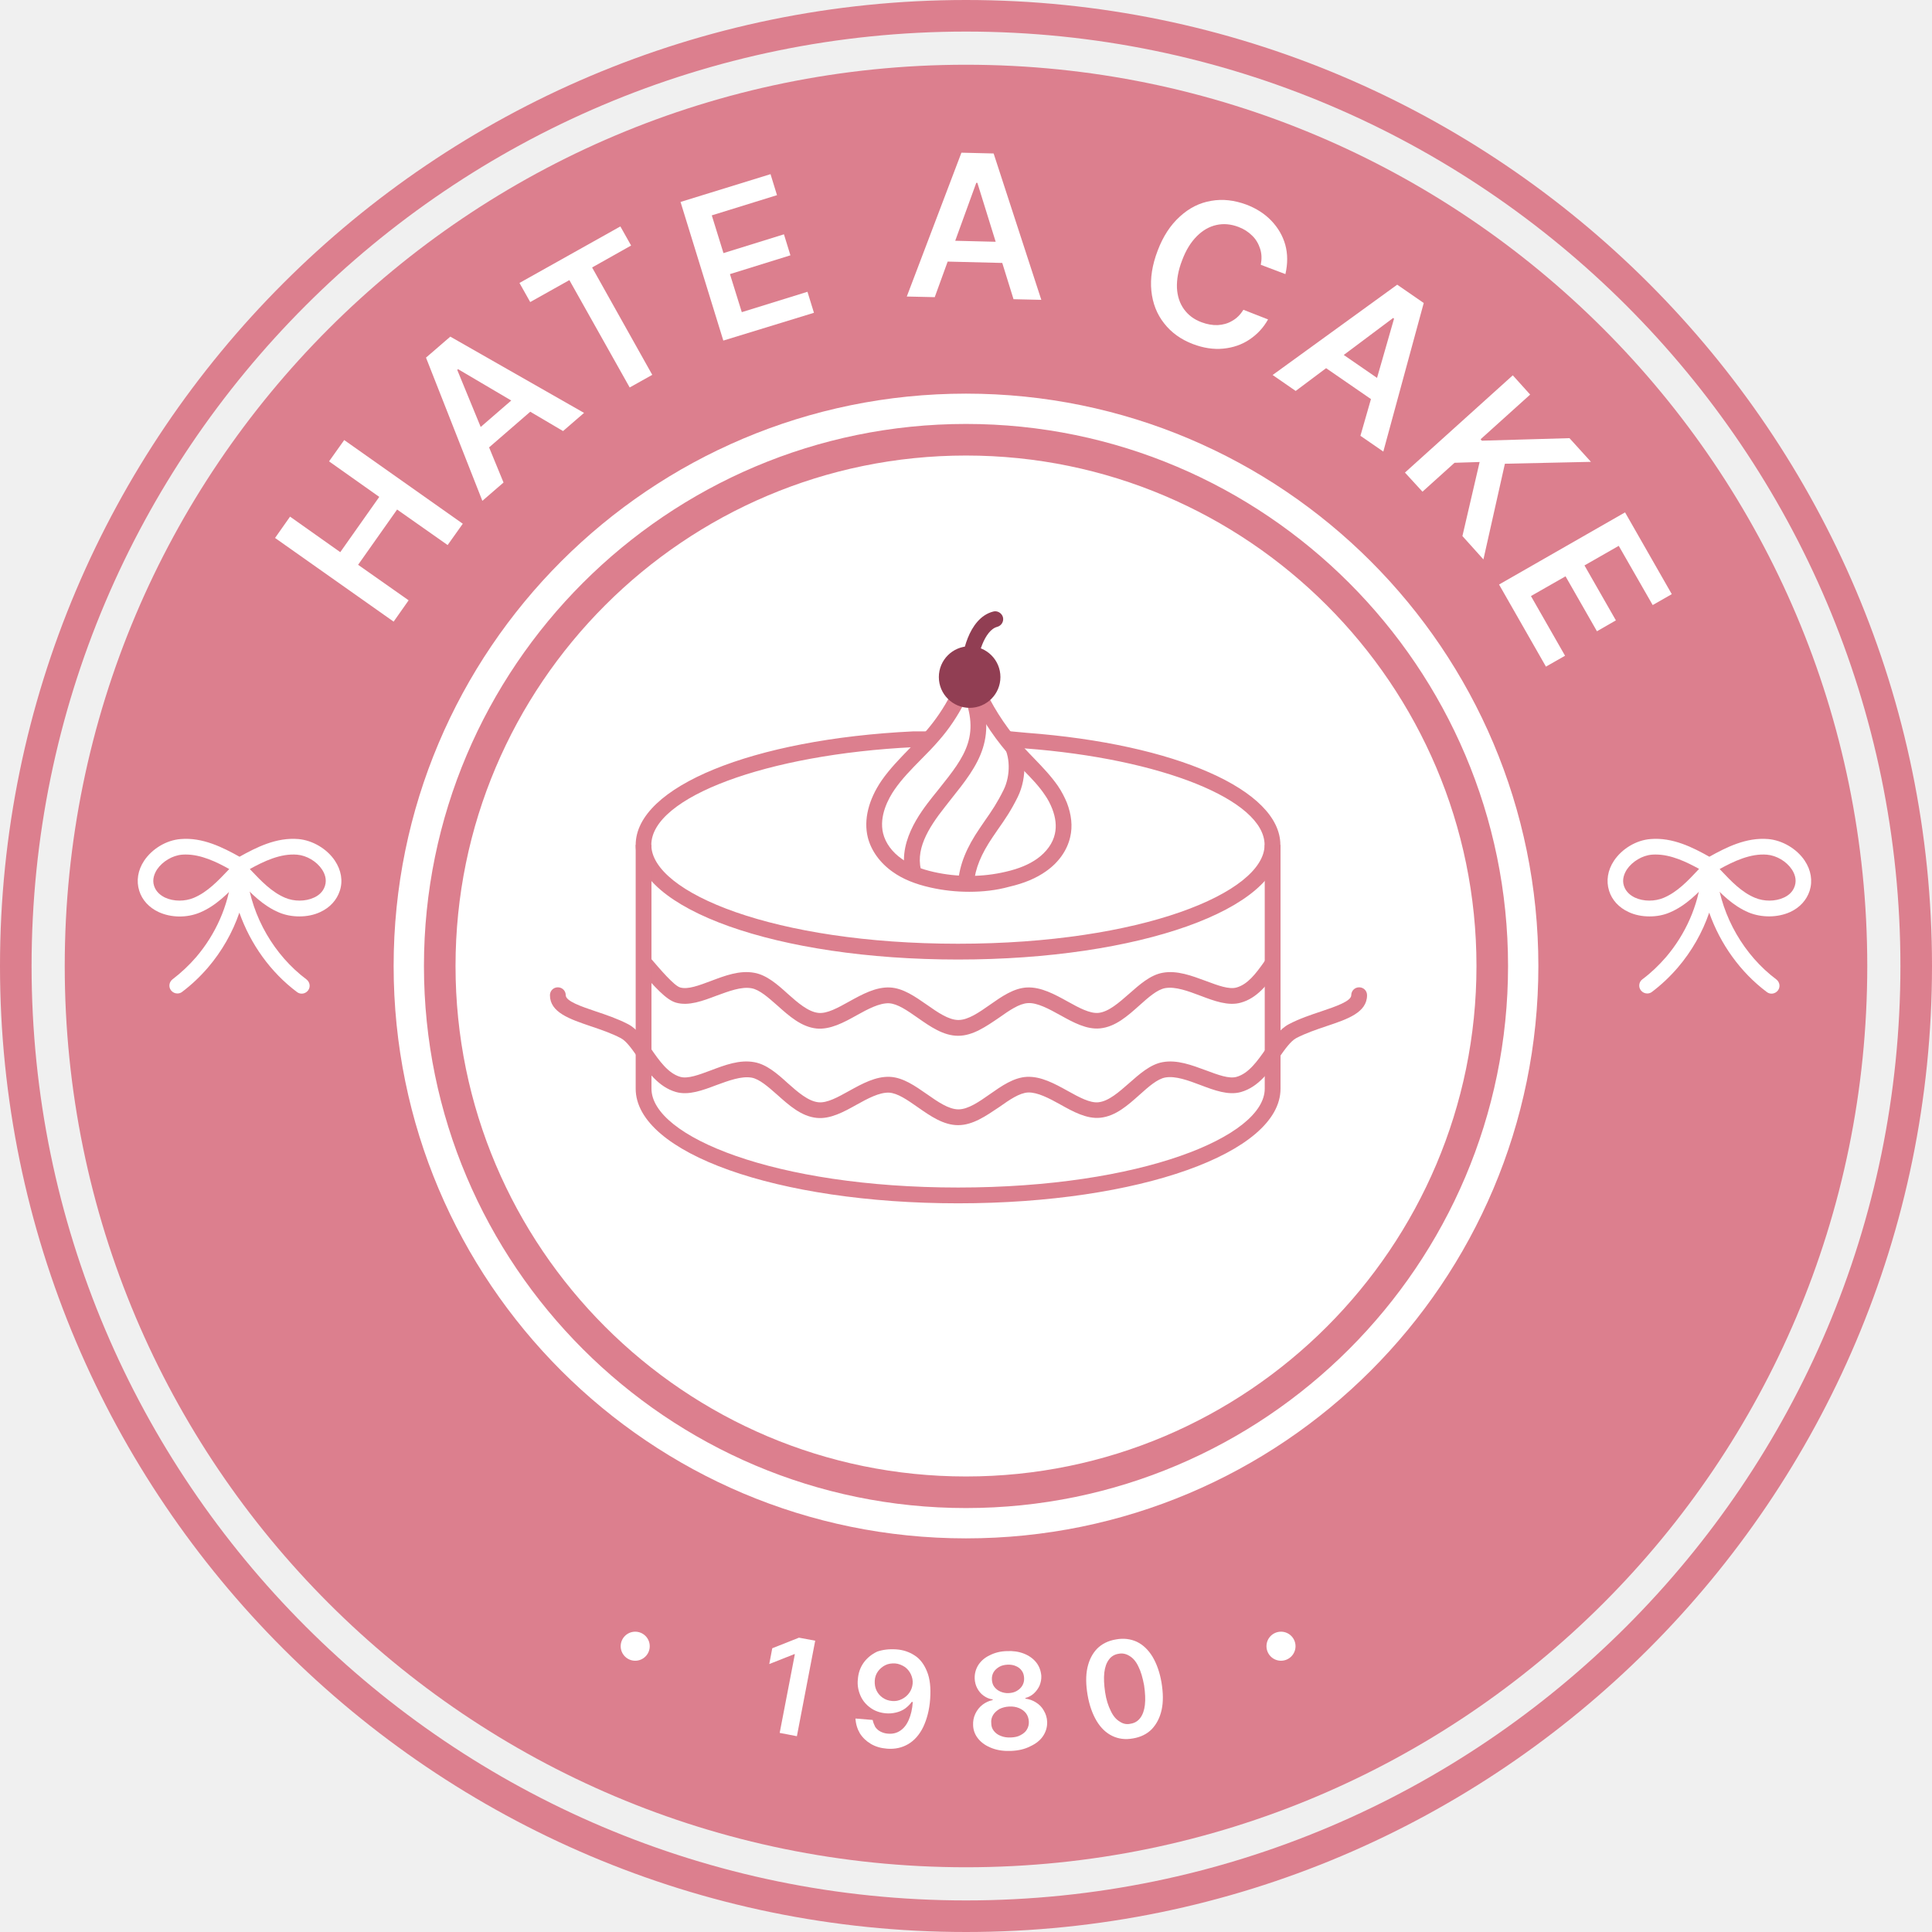
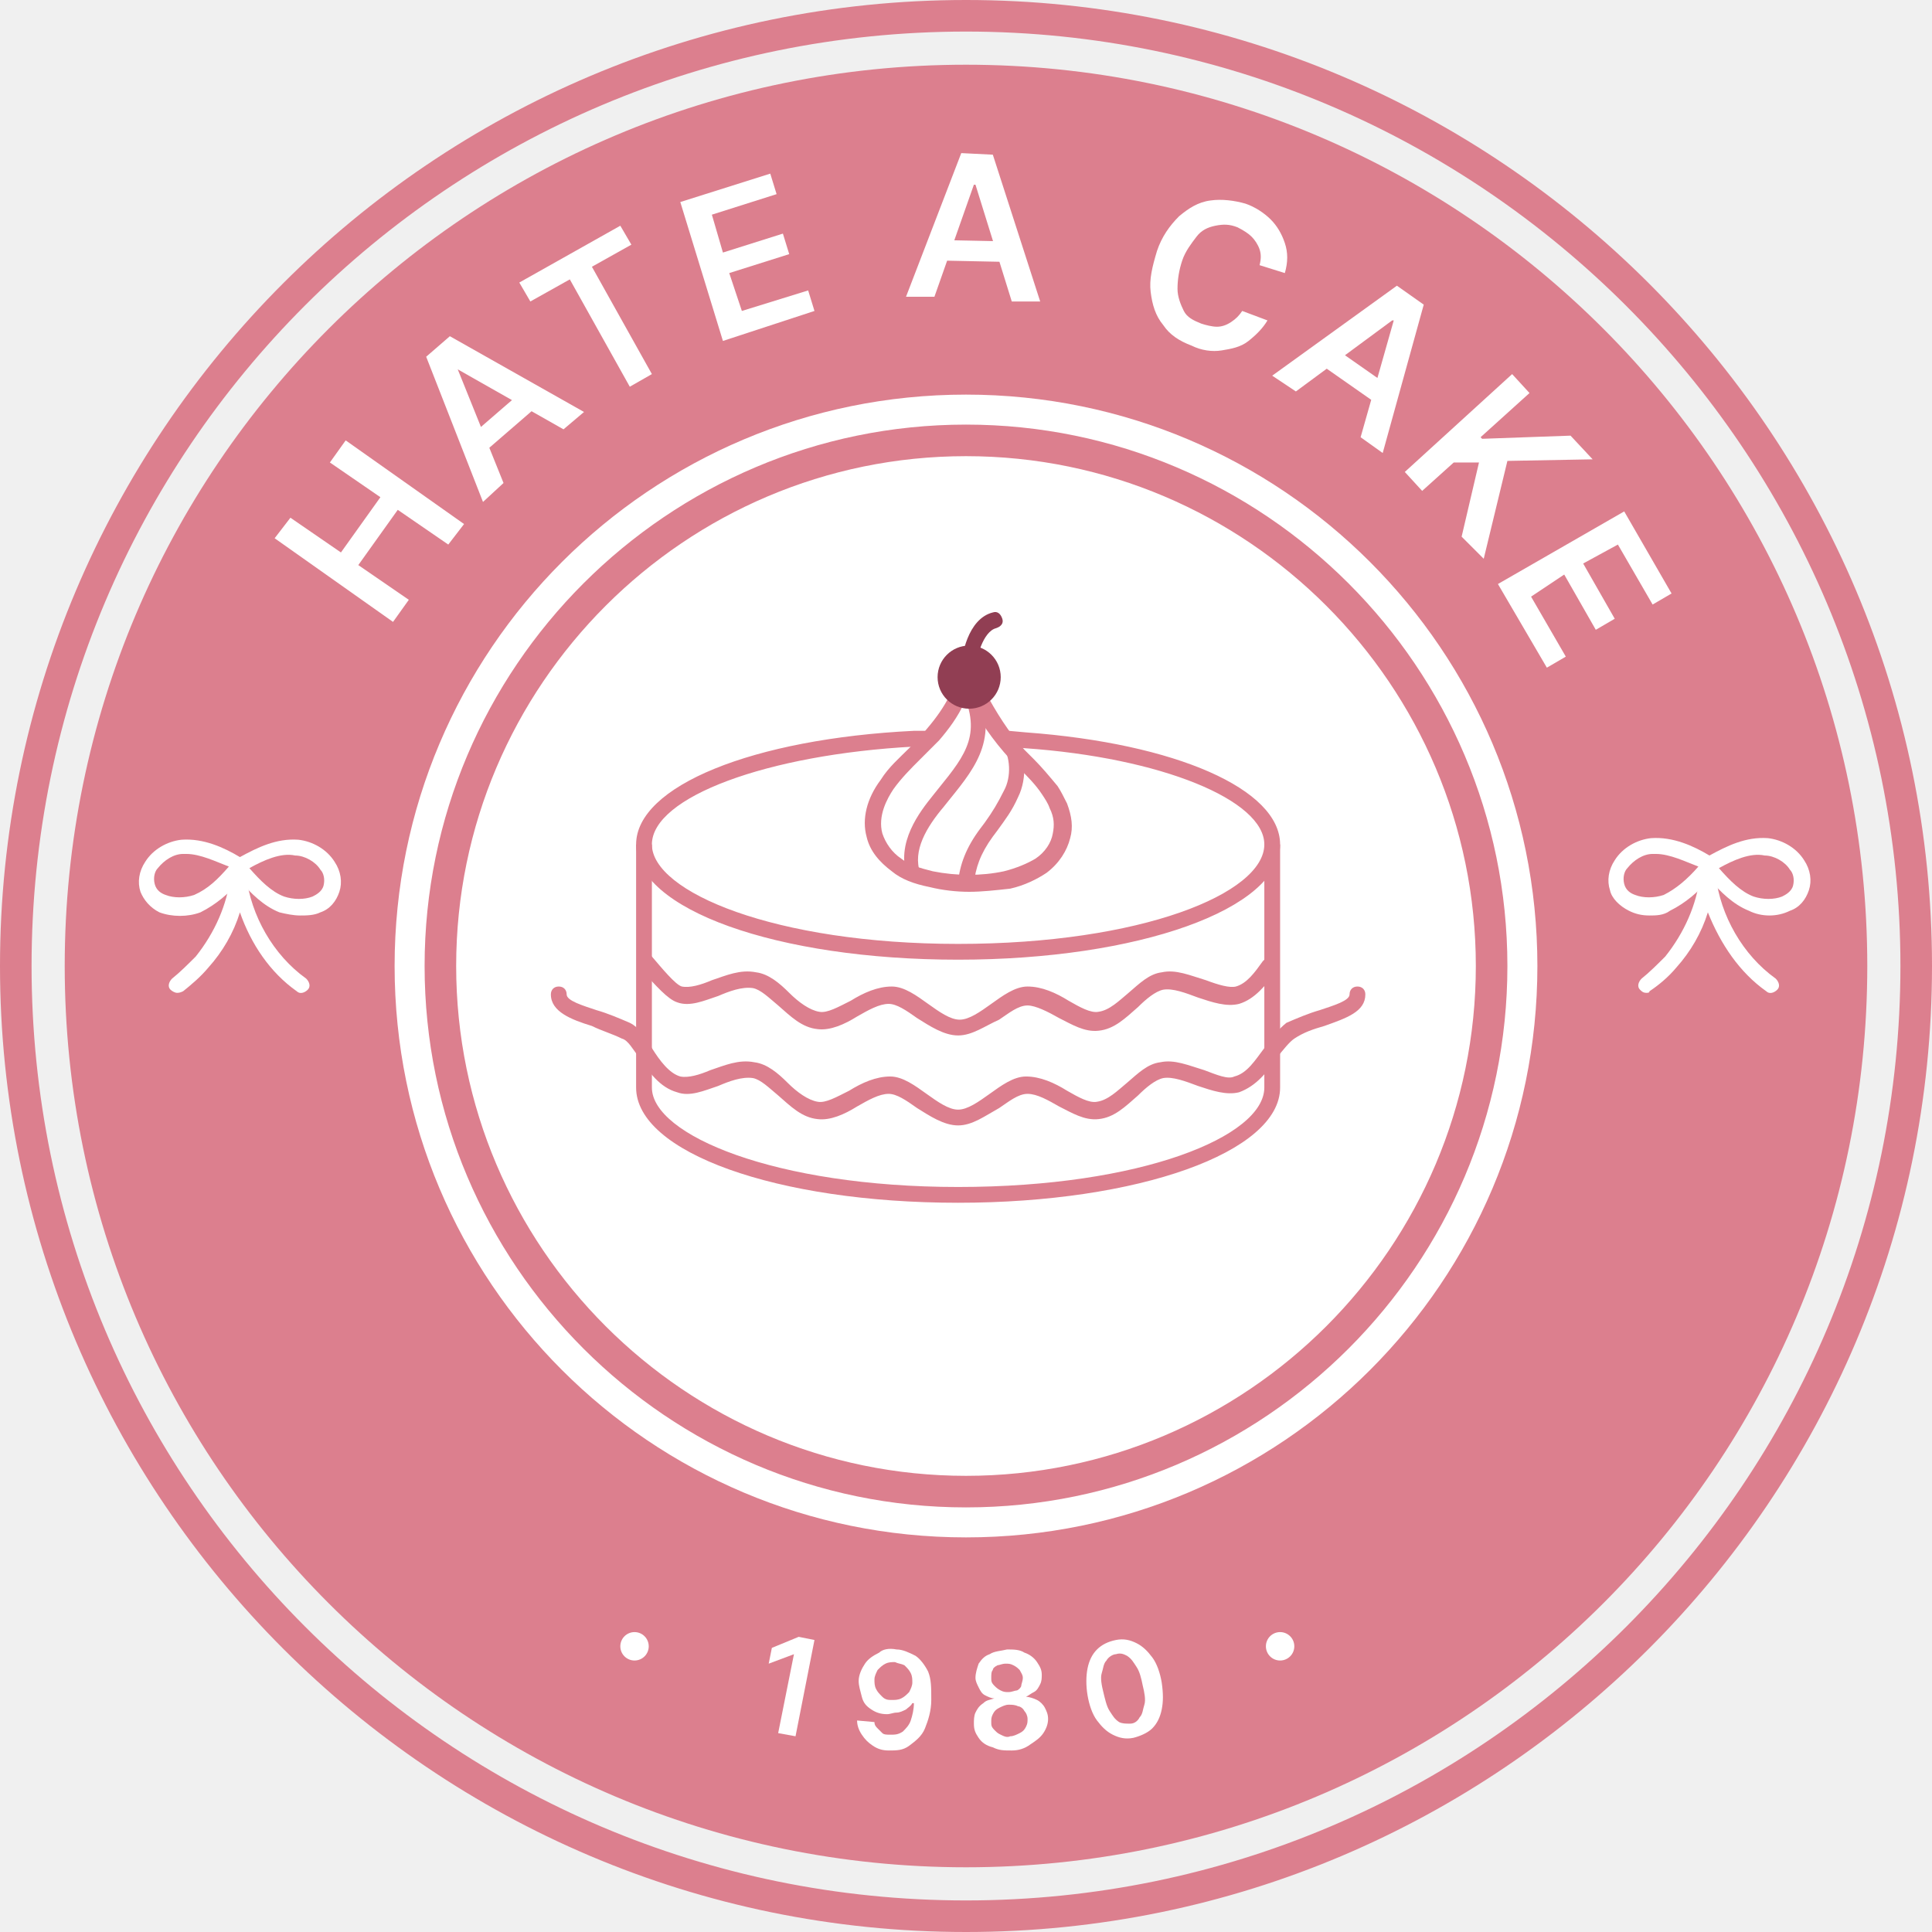
- <svg xmlns="http://www.w3.org/2000/svg" version="1.1" id="Layer_1" x="0px" y="0px" viewBox="0 0 122.36 122.36" style="enable-background:new 0 0 122.36 122.36;" xml:space="preserve">
+ <svg xmlns="http://www.w3.org/2000/svg" version="1.1" id="Layer_1" x="0px" y="0px" viewBox="0 0 122.4 122.4" style="enable-background:new 0 0 122.4 122.4;" xml:space="preserve">
  <style type="text/css">
	.st0{fill:#DC7F8E;}
	.st1{fill:#FFFFFF;}
	.st2{fill:#913E53;}
</style>
  <g>
-     <path class="st0" d="M61.18,122.36C27.44,122.36,0,94.91,0,61.18S27.44,0,61.18,0c33.73,0,61.18,27.44,61.18,61.18   S94.91,122.36,61.18,122.36z M61.18,2C28.55,2,2,28.55,2,61.18s26.55,59.18,59.18,59.18s59.18-26.55,59.18-59.18S93.81,2,61.18,2z" />
+     <path class="st0" d="M61.2,122.4C27.4,122.4,0,94.9,0,61.2S27.4,0,61.2,0c33.7,0,61.2,27.4,61.2,61.2S94.9,122.4,61.2,122.4z    M61.2,2C28.5,2,2,28.5,2,61.2s26.5,59.2,59.2,59.2s59.2-26.6,59.2-59.2S93.8,2,61.2,2z" />
  </g>
  <g>
-     <circle class="st0" cx="61.18" cy="61.18" r="57.08" />
+     <circle class="st0" cx="61.2" cy="61.2" r="57.1" />
  </g>
  <g>
-     <path class="st1" d="M51.63,103.91l-1.16,6.05l-1.09-0.21l0.96-4.98l-0.03-0.01l-1.59,0.63l0.19-1l1.69-0.67L51.63,103.91z" />
-     <path class="st1" d="M56.76,104.46c0.44,0.03,0.82,0.16,1.16,0.38c0.35,0.22,0.61,0.57,0.79,1.02c0.19,0.46,0.25,1.04,0.2,1.75   c-0.05,0.7-0.21,1.28-0.44,1.77c-0.24,0.49-0.56,0.85-0.95,1.08s-0.84,0.33-1.34,0.29c-0.39-0.03-0.73-0.13-1.02-0.3   c-0.29-0.17-0.53-0.4-0.7-0.67c-0.16-0.27-0.26-0.59-0.28-0.94l1.09,0.09c0.03,0.16,0.09,0.3,0.16,0.44   c0.09,0.13,0.2,0.23,0.34,0.3s0.3,0.12,0.49,0.13c0.29,0.02,0.54-0.04,0.77-0.2c0.22-0.15,0.4-0.38,0.53-0.69   c0.13-0.3,0.22-0.67,0.25-1.12h-0.07c-0.11,0.16-0.26,0.3-0.42,0.42c-0.17,0.12-0.36,0.2-0.57,0.25s-0.42,0.07-0.64,0.05   c-0.36-0.03-0.69-0.14-0.97-0.34s-0.5-0.45-0.64-0.77s-0.21-0.66-0.17-1.04c0.03-0.4,0.15-0.75,0.37-1.06   c0.22-0.3,0.5-0.53,0.86-0.7C55.91,104.48,56.31,104.43,56.76,104.46z M56.69,105.35c-0.23-0.01-0.44,0.02-0.62,0.11   s-0.35,0.23-0.47,0.4c-0.12,0.17-0.19,0.37-0.2,0.59c-0.01,0.22,0.02,0.42,0.11,0.61s0.22,0.34,0.39,0.46s0.37,0.19,0.6,0.21   c0.22,0.02,0.42-0.02,0.62-0.12c0.2-0.1,0.35-0.23,0.47-0.4c0.12-0.17,0.19-0.36,0.21-0.57s-0.02-0.4-0.11-0.6   c-0.09-0.19-0.22-0.35-0.39-0.47C57.11,105.45,56.92,105.37,56.69,105.35z" />
-     <path class="st1" d="M64.05,110.89c-0.45,0.02-0.85-0.03-1.22-0.17c-0.37-0.14-0.65-0.33-0.86-0.58s-0.33-0.54-0.34-0.88   c-0.01-0.25,0.03-0.49,0.14-0.72s0.25-0.41,0.45-0.57c0.2-0.15,0.41-0.25,0.65-0.3v-0.04c-0.22-0.03-0.4-0.11-0.58-0.24   c-0.17-0.12-0.3-0.28-0.4-0.47s-0.15-0.39-0.16-0.61c-0.01-0.32,0.07-0.6,0.23-0.86c0.17-0.26,0.41-0.47,0.73-0.62   c0.32-0.16,0.67-0.25,1.07-0.26c0.4-0.02,0.76,0.03,1.09,0.16c0.33,0.13,0.59,0.32,0.78,0.56s0.29,0.52,0.32,0.84   c0.01,0.22-0.03,0.42-0.11,0.62c-0.09,0.2-0.21,0.36-0.36,0.5s-0.34,0.24-0.54,0.29v0.04c0.24,0.03,0.47,0.11,0.67,0.24   c0.21,0.13,0.38,0.3,0.5,0.52c0.13,0.22,0.2,0.45,0.21,0.71c0.01,0.33-0.08,0.63-0.26,0.9s-0.46,0.49-0.81,0.65   C64.9,110.78,64.51,110.87,64.05,110.89z M64.02,110.04c0.24-0.01,0.45-0.05,0.62-0.15c0.17-0.09,0.32-0.21,0.4-0.36   c0.09-0.15,0.13-0.32,0.12-0.5c-0.01-0.2-0.07-0.37-0.17-0.51c-0.11-0.15-0.26-0.26-0.45-0.34c-0.19-0.08-0.39-0.11-0.62-0.1   s-0.44,0.07-0.61,0.15c-0.17,0.1-0.32,0.23-0.41,0.38c-0.1,0.16-0.14,0.34-0.12,0.52c0,0.19,0.05,0.35,0.16,0.49   s0.25,0.25,0.44,0.32C63.57,110.02,63.78,110.05,64.02,110.04z M63.88,107.23c0.2-0.01,0.37-0.05,0.52-0.14s0.27-0.2,0.35-0.34   s0.12-0.29,0.11-0.48c-0.01-0.17-0.05-0.33-0.15-0.46c-0.09-0.13-0.22-0.23-0.37-0.29c-0.15-0.07-0.34-0.1-0.53-0.09   c-0.2,0.01-0.38,0.05-0.53,0.14c-0.15,0.09-0.27,0.2-0.35,0.33c-0.08,0.14-0.12,0.29-0.11,0.47c0.01,0.17,0.05,0.33,0.15,0.46   c0.1,0.13,0.22,0.23,0.38,0.3S63.69,107.24,63.88,107.23z" />
-     <path class="st1" d="M71.76,110.1c-0.49,0.09-0.93,0.03-1.32-0.16s-0.72-0.5-0.99-0.95c-0.26-0.44-0.46-0.99-0.57-1.64   s-0.12-1.23-0.01-1.73s0.32-0.9,0.62-1.21c0.3-0.3,0.7-0.5,1.19-0.58c0.48-0.09,0.93-0.03,1.32,0.15c0.39,0.19,0.72,0.5,0.99,0.94   c0.26,0.44,0.46,0.98,0.57,1.63c0.11,0.66,0.12,1.24,0.01,1.74s-0.32,0.9-0.62,1.22C72.65,109.82,72.24,110.02,71.76,110.1z    M71.6,109.17c0.26-0.04,0.46-0.16,0.62-0.37c0.15-0.2,0.25-0.48,0.29-0.82s0.02-0.76-0.05-1.24c-0.09-0.48-0.2-0.87-0.36-1.19   c-0.15-0.32-0.34-0.54-0.56-0.67c-0.22-0.14-0.45-0.19-0.7-0.14c-0.25,0.04-0.46,0.16-0.61,0.37c-0.15,0.2-0.25,0.47-0.29,0.82   s-0.02,0.76,0.05,1.24s0.2,0.87,0.36,1.19c0.15,0.32,0.34,0.54,0.56,0.67C71.11,109.17,71.35,109.23,71.6,109.17z" />
+     <path class="st1" d="M51.6,103.9l-1.2,6.1l-1.1-0.2l1-5l0,0l-1.6,0.6l0.2-1l1.7-0.7L51.6,103.9z" />
+     <path class="st1" d="M56.8,104.5c0.4,0,0.8,0.2,1.2,0.4c0.3,0.2,0.6,0.6,0.8,1c0.2,0.5,0.2,1,0.2,1.8c0,0.7-0.2,1.3-0.4,1.8   c-0.2,0.5-0.6,0.8-1,1.1s-0.8,0.3-1.3,0.3c-0.4,0-0.7-0.1-1-0.3c-0.3-0.2-0.5-0.4-0.7-0.7c-0.2-0.3-0.3-0.6-0.3-0.9l1.1,0.1   c0,0.2,0.1,0.3,0.2,0.4c0.1,0.1,0.2,0.2,0.3,0.3s0.3,0.1,0.5,0.1c0.3,0,0.5,0,0.8-0.2c0.2-0.2,0.4-0.4,0.5-0.7   c0.1-0.3,0.2-0.7,0.2-1.1h-0.1c-0.1,0.2-0.3,0.3-0.4,0.4c-0.2,0.1-0.4,0.2-0.6,0.2s-0.4,0.1-0.6,0.1c-0.4,0-0.7-0.1-1-0.3   s-0.5-0.4-0.6-0.8s-0.2-0.7-0.2-1c0-0.4,0.2-0.8,0.4-1.1c0.2-0.3,0.5-0.5,0.9-0.7C55.9,104.5,56.3,104.4,56.8,104.5z M56.7,105.3   c-0.2,0-0.4,0-0.6,0.1s-0.3,0.2-0.5,0.4c-0.1,0.2-0.2,0.4-0.2,0.6c0,0.2,0,0.4,0.1,0.6s0.2,0.3,0.4,0.5s0.4,0.2,0.6,0.2   c0.2,0,0.4,0,0.6-0.1c0.2-0.1,0.3-0.2,0.5-0.4c0.1-0.2,0.2-0.4,0.2-0.6s0-0.4-0.1-0.6c-0.1-0.2-0.2-0.3-0.4-0.5   C57.1,105.4,56.9,105.4,56.7,105.3z" />
+     <path class="st1" d="M64.1,110.9c-0.5,0-0.8,0-1.2-0.2c-0.4-0.1-0.7-0.3-0.9-0.6s-0.3-0.5-0.3-0.9c0-0.2,0-0.5,0.1-0.7   s0.2-0.4,0.5-0.6c0.2-0.2,0.4-0.2,0.7-0.3v0c-0.2,0-0.4-0.1-0.6-0.2c-0.2-0.1-0.3-0.3-0.4-0.5s-0.2-0.4-0.2-0.6   c0-0.3,0.1-0.6,0.2-0.9c0.2-0.3,0.4-0.5,0.7-0.6c0.3-0.2,0.7-0.2,1.1-0.3c0.4,0,0.8,0,1.1,0.2c0.3,0.1,0.6,0.3,0.8,0.6   s0.3,0.5,0.3,0.8c0,0.2,0,0.4-0.1,0.6c-0.1,0.2-0.2,0.4-0.4,0.5s-0.3,0.2-0.5,0.3v0c0.2,0,0.5,0.1,0.7,0.2c0.2,0.1,0.4,0.3,0.5,0.5   c0.1,0.2,0.2,0.4,0.2,0.7c0,0.3-0.1,0.6-0.3,0.9s-0.5,0.5-0.8,0.7C64.9,110.8,64.5,110.9,64.1,110.9z M64,110   c0.2,0,0.4-0.1,0.6-0.2c0.2-0.1,0.3-0.2,0.4-0.4c0.1-0.2,0.1-0.3,0.1-0.5c0-0.2-0.1-0.4-0.2-0.5c-0.1-0.2-0.3-0.3-0.4-0.3   c-0.2-0.1-0.4-0.1-0.6-0.1s-0.4,0.1-0.6,0.2c-0.2,0.1-0.3,0.2-0.4,0.4c-0.1,0.2-0.1,0.3-0.1,0.5c0,0.2,0,0.3,0.2,0.5   s0.2,0.2,0.4,0.3C63.6,110,63.8,110.1,64,110z M63.9,107.2c0.2,0,0.4-0.1,0.5-0.1s0.3-0.2,0.3-0.3s0.1-0.3,0.1-0.5   c0-0.2-0.1-0.3-0.2-0.5c-0.1-0.1-0.2-0.2-0.4-0.3c-0.2-0.1-0.3-0.1-0.5-0.1c-0.2,0-0.4,0.1-0.5,0.1c-0.2,0.1-0.3,0.2-0.3,0.3   c-0.1,0.1-0.1,0.3-0.1,0.5c0,0.2,0,0.3,0.2,0.5c0.1,0.1,0.2,0.2,0.4,0.3S63.7,107.2,63.9,107.2z" />
+     <path class="st1" d="M71.8,110.1c-0.5,0.1-0.9,0-1.3-0.2s-0.7-0.5-1-0.9c-0.3-0.4-0.5-1-0.6-1.6s-0.1-1.2,0-1.7s0.3-0.9,0.6-1.2   c0.3-0.3,0.7-0.5,1.2-0.6c0.5-0.1,0.9,0,1.3,0.2c0.4,0.2,0.7,0.5,1,0.9c0.3,0.4,0.5,1,0.6,1.6c0.1,0.7,0.1,1.2,0,1.7   s-0.3,0.9-0.6,1.2C72.7,109.8,72.2,110,71.8,110.1z M71.6,109.2c0.3,0,0.5-0.2,0.6-0.4c0.2-0.2,0.2-0.5,0.3-0.8s0-0.8-0.1-1.2   c-0.1-0.5-0.2-0.9-0.4-1.2c-0.2-0.3-0.3-0.5-0.6-0.7c-0.2-0.1-0.4-0.2-0.7-0.1c-0.2,0-0.5,0.2-0.6,0.4c-0.2,0.2-0.2,0.5-0.3,0.8   s0,0.8,0.1,1.2s0.2,0.9,0.4,1.2c0.2,0.3,0.3,0.5,0.6,0.7C71.1,109.2,71.3,109.2,71.6,109.2z" />
  </g>
  <g>
-     <path class="st1" d="M24.93,39.37l-7.51-5.3l0.95-1.35l3.18,2.25l2.47-3.5l-3.18-2.25l0.96-1.35l7.51,5.3l-0.96,1.35l-3.2-2.25   l-2.47,3.5l3.2,2.25L24.93,39.37z" />
-     <path class="st1" d="M31.89,30.56l-1.34,1.16l-3.57-9.07l1.54-1.33l8.47,4.83l-1.33,1.15l-6.65-3.92l-0.05,0.05L31.89,30.56z    M29.58,27.79l3.66-3.17l0.87,1l-3.66,3.17L29.58,27.79z" />
-     <path class="st1" d="M33.58,19.13l-0.68-1.21l6.39-3.58l0.68,1.21l-2.47,1.39l3.81,6.8l-1.43,0.8l-3.82-6.8L33.58,19.13z" />
-     <path class="st1" d="M45.81,21.57l-2.71-8.78l5.7-1.76l0.41,1.33l-4.13,1.28l0.74,2.39l3.83-1.19l0.41,1.33l-3.83,1.19l0.75,2.41   l4.16-1.29l0.41,1.33L45.81,21.57z" />
-     <path class="st1" d="M59.2,18.82l-1.77-0.04l3.46-9.11l2.04,0.05l3.02,9.27l-1.76-0.04l-2.29-7.37h-0.07L59.2,18.82z M59.35,15.22   l4.84,0.12l-0.03,1.33l-4.84-0.12L59.35,15.22z" />
-     <path class="st1" d="M79.85,16.77c0.07-0.36,0.06-0.7-0.04-1.01s-0.26-0.6-0.5-0.83c-0.24-0.24-0.53-0.43-0.88-0.56   c-0.48-0.18-0.94-0.22-1.39-0.12s-0.86,0.33-1.24,0.71s-0.69,0.88-0.93,1.52c-0.25,0.64-0.35,1.23-0.33,1.76   c0.03,0.53,0.18,0.98,0.45,1.35s0.64,0.65,1.11,0.82c0.35,0.13,0.68,0.19,1.02,0.18c0.33-0.02,0.64-0.1,0.92-0.27   c0.29-0.16,0.52-0.4,0.71-0.7l1.56,0.61c-0.29,0.52-0.68,0.94-1.17,1.27s-1.05,0.52-1.67,0.58c-0.62,0.06-1.26-0.04-1.92-0.29   c-0.76-0.29-1.37-0.73-1.82-1.31c-0.46-0.58-0.73-1.27-0.81-2.06s0.05-1.64,0.4-2.55c0.34-0.9,0.81-1.62,1.41-2.16   c0.59-0.54,1.25-0.87,1.98-0.99c0.73-0.13,1.47-0.04,2.23,0.24c0.63,0.24,1.16,0.58,1.58,1.02s0.72,0.95,0.88,1.52   c0.16,0.58,0.16,1.2,0.01,1.86L79.85,16.77z" />
-     <path class="st1" d="M82.06,24.76l-1.46-1.01l7.89-5.72l1.68,1.16l-2.56,9.41l-1.45-1l2.13-7.42l-0.06-0.04L82.06,24.76z    M84.16,21.83l3.99,2.75l-0.75,1.09l-3.99-2.75L84.16,21.83z" />
-     <path class="st1" d="M88.98,29.93l6.83-6.16l1.1,1.22l-3.14,2.83l0.08,0.09l5.55-0.16l1.36,1.5l-5.45,0.12l-1.36,6.06l-1.33-1.48   l1.09-4.69l-1.59,0.05l-2.03,1.83L88.98,29.93z" />
-     <path class="st1" d="M94.94,37.02l7.98-4.57l2.96,5.18l-1.21,0.69l-2.15-3.75l-2.17,1.24l1.99,3.48l-1.2,0.69l-1.99-3.48   l-2.19,1.25l2.16,3.78l-1.21,0.69L94.94,37.02z" />
+     <path class="st1" d="M24.9,39.4l-7.5-5.3l1-1.3l3.2,2.2l2.5-3.5l-3.2-2.2l1-1.4l7.5,5.3l-1,1.3l-3.2-2.2l-2.5,3.5l3.2,2.2   L24.9,39.4z" />
+     <path class="st1" d="M31.9,30.6l-1.3,1.2L27,22.6l1.5-1.3l8.5,4.8l-1.3,1.1L29,23.4l0,0L31.9,30.6z M29.6,27.8l3.7-3.2l0.9,1   l-3.7,3.2L29.6,27.8z" />
+     <path class="st1" d="M33.6,19.1l-0.7-1.2l6.4-3.6l0.7,1.2l-2.5,1.4l3.8,6.8l-1.4,0.8l-3.8-6.8L33.6,19.1z" />
+     <path class="st1" d="M45.8,21.6l-2.7-8.8l5.7-1.8l0.4,1.3l-4.1,1.3l0.7,2.4l3.8-1.2l0.4,1.3l-3.8,1.2l0.8,2.4l4.2-1.3l0.4,1.3   L45.8,21.6z" />
+     <path class="st1" d="M59.2,18.8l-1.8,0l3.5-9.1l2,0.1l3,9.3l-1.8,0l-2.3-7.4h-0.1L59.2,18.8z M59.3,15.2l4.8,0.1l0,1.3l-4.8-0.1   L59.3,15.2z" />
+     <path class="st1" d="M79.8,16.8c0.1-0.4,0.1-0.7,0-1s-0.3-0.6-0.5-0.8c-0.2-0.2-0.5-0.4-0.9-0.6c-0.5-0.2-0.9-0.2-1.4-0.1   s-0.9,0.3-1.2,0.7s-0.7,0.9-0.9,1.5c-0.2,0.6-0.3,1.2-0.3,1.8c0,0.5,0.2,1,0.4,1.4s0.6,0.6,1.1,0.8c0.3,0.1,0.7,0.2,1,0.2   c0.3,0,0.6-0.1,0.9-0.3c0.3-0.2,0.5-0.4,0.7-0.7l1.6,0.6c-0.3,0.5-0.7,0.9-1.2,1.3s-1.1,0.5-1.7,0.6c-0.6,0.1-1.3,0-1.9-0.3   c-0.8-0.3-1.4-0.7-1.8-1.3c-0.5-0.6-0.7-1.3-0.8-2.1s0.1-1.6,0.4-2.6c0.3-0.9,0.8-1.6,1.4-2.2c0.6-0.5,1.2-0.9,2-1   c0.7-0.1,1.5,0,2.2,0.2c0.6,0.2,1.2,0.6,1.6,1s0.7,0.9,0.9,1.5c0.2,0.6,0.2,1.2,0,1.9L79.8,16.8z" />
+     <path class="st1" d="M82.1,24.8l-1.5-1l7.9-5.7l1.7,1.2l-2.6,9.4l-1.4-1l2.1-7.4l-0.1,0L82.1,24.8z M84.2,21.8l4,2.8l-0.8,1.1   l-4-2.8L84.2,21.8z" />
+     <path class="st1" d="M89,29.9l6.8-6.2l1.1,1.2l-3.1,2.8l0.1,0.1l5.6-0.2l1.4,1.5l-5.4,0.1L94,35.4L92.6,34l1.1-4.7l-1.6,0l-2,1.8   L89,29.9z" />
+     <path class="st1" d="M94.9,37l8-4.6l3,5.2l-1.2,0.7l-2.2-3.8l-2.2,1.2l2,3.5l-1.2,0.7l-2-3.5L97,37.8l2.2,3.8l-1.2,0.7L94.9,37z" />
  </g>
  <g>
-     <path class="st0" d="M61.18,96.73c-19.61,0-35.56-15.95-35.56-35.56s15.95-35.56,35.56-35.56s35.56,15.95,35.56,35.56   C96.73,80.78,80.78,96.73,61.18,96.73z M61.18,27.62c-18.5,0-33.56,15.05-33.56,33.56s15.05,33.56,33.56,33.56   s33.56-15.05,33.56-33.56S79.68,27.62,61.18,27.62z" />
+     <path class="st0" d="M61.2,96.7c-19.6,0-35.6-15.9-35.6-35.6s16-35.6,35.6-35.6s35.6,16,35.6,35.6C96.7,80.8,80.8,96.7,61.2,96.7z    M61.2,27.6c-18.5,0-33.6,15.1-33.6,33.6s15,33.6,33.6,33.6s33.6-15.1,33.6-33.6S79.7,27.6,61.2,27.6z" />
  </g>
  <g>
-     <circle class="st1" cx="61.18" cy="61.18" r="36.25" />
+     <circle class="st1" cx="61.2" cy="61.2" r="36.2" />
  </g>
  <g>
-     <path class="st0" d="M61.18,95.51c-18.93,0-34.33-15.4-34.33-34.33s15.4-34.33,34.33-34.33s34.33,15.4,34.33,34.33   S80.11,95.51,61.18,95.51z M61.18,28.85c-17.83,0-32.33,14.5-32.33,32.33s14.5,32.33,32.33,32.33S93.51,79,93.51,61.18   S79,28.85,61.18,28.85z" />
+     <path class="st0" d="M61.2,95.5c-18.9,0-34.3-15.4-34.3-34.3s15.4-34.3,34.3-34.3s34.3,15.4,34.3,34.3S80.1,95.5,61.2,95.5z    M61.2,28.9c-17.8,0-32.3,14.5-32.3,32.3s14.5,32.3,32.3,32.3S93.5,79,93.5,61.2S79,28.9,61.2,28.9z" />
  </g>
  <g>
-     <path class="st1" d="M18.96,58.04c-0.44,0-0.89-0.08-1.29-0.25c-1.02-0.43-1.77-1.21-2.5-1.98c-0.72,0.76-1.48,1.55-2.5,1.98   c-0.83,0.35-1.83,0.34-2.63-0.03C9.44,57.48,9,57,8.82,56.42c-0.2-0.63-0.09-1.31,0.31-1.91c0.51-0.76,1.41-1.3,2.31-1.37   c1.39-0.12,2.67,0.53,3.73,1.12c1.06-0.59,2.33-1.24,3.73-1.12c0.9,0.08,1.81,0.62,2.31,1.37c0.4,0.6,0.52,1.28,0.31,1.91   c-0.19,0.58-0.62,1.06-1.23,1.34C19.89,57.95,19.43,58.04,18.96,58.04z M15.82,55.04l0.03,0.03c0.7,0.74,1.36,1.43,2.21,1.79   c0.57,0.24,1.28,0.24,1.82-0.01c0.25-0.11,0.57-0.33,0.7-0.74c0.14-0.43-0.03-0.81-0.19-1.05c-0.34-0.51-0.97-0.88-1.57-0.93   C17.78,54.04,16.72,54.54,15.82,55.04z M11.77,54.12c-0.08,0-0.16,0-0.25,0.01c-0.6,0.05-1.23,0.43-1.57,0.93   c-0.16,0.25-0.33,0.63-0.19,1.05c0.13,0.4,0.45,0.62,0.7,0.74c0.54,0.25,1.25,0.25,1.82,0.01c0.85-0.36,1.51-1.05,2.21-1.79   l0.03-0.03C13.7,54.58,12.73,54.12,11.77,54.12z" />
+     <path class="st1" d="M19,58c-0.4,0-0.9-0.1-1.3-0.2c-1-0.4-1.8-1.2-2.5-2c-0.7,0.8-1.5,1.5-2.5,2c-0.8,0.3-1.8,0.3-2.6,0   c-0.6-0.3-1-0.8-1.2-1.3c-0.2-0.6-0.1-1.3,0.3-1.9c0.5-0.8,1.4-1.3,2.3-1.4c1.4-0.1,2.7,0.5,3.7,1.1c1.1-0.6,2.3-1.2,3.7-1.1   c0.9,0.1,1.8,0.6,2.3,1.4c0.4,0.6,0.5,1.3,0.3,1.9c-0.2,0.6-0.6,1.1-1.2,1.3C19.9,58,19.4,58,19,58z M15.8,55L15.8,55   c0.7,0.8,1.4,1.5,2.2,1.8c0.6,0.2,1.3,0.2,1.8,0c0.2-0.1,0.6-0.3,0.7-0.7c0.1-0.4,0-0.8-0.2-1c-0.3-0.5-1-0.9-1.6-0.9   C17.8,54,16.7,54.5,15.8,55z M11.8,54.1c-0.1,0-0.2,0-0.2,0c-0.6,0-1.2,0.4-1.6,0.9c-0.2,0.2-0.3,0.6-0.2,1   c0.1,0.4,0.4,0.6,0.7,0.7c0.5,0.2,1.2,0.2,1.8,0c0.9-0.4,1.5-1,2.2-1.8l0,0C13.7,54.6,12.7,54.1,11.8,54.1z" />
  </g>
  <g>
-     <path class="st1" d="M11.23,62.92c-0.15,0-0.3-0.07-0.4-0.2c-0.17-0.22-0.12-0.53,0.1-0.7c0.54-0.41,1.04-0.88,1.49-1.4   c1.24-1.45,2.04-3.26,2.24-5.09c0.03-0.25,0.24-0.44,0.49-0.44c0.27,0.03,0.47,0.19,0.5,0.44c0.31,2.54,1.72,4.97,3.76,6.5   c0.22,0.17,0.27,0.48,0.1,0.7s-0.48,0.27-0.7,0.1c-1.67-1.25-2.95-3.04-3.65-5.03c-0.43,1.26-1.11,2.45-1.99,3.48   c-0.5,0.58-1.05,1.1-1.65,1.55C11.44,62.89,11.34,62.92,11.23,62.92z" />
+     <path class="st1" d="M11.2,62.9c-0.1,0-0.3-0.1-0.4-0.2c-0.2-0.2-0.1-0.5,0.1-0.7c0.5-0.4,1-0.9,1.5-1.4c1.2-1.5,2-3.3,2.2-5.1   c0-0.2,0.2-0.4,0.5-0.4c0.3,0,0.5,0.2,0.5,0.4c0.3,2.5,1.7,5,3.8,6.5c0.2,0.2,0.3,0.5,0.1,0.7S19,63,18.8,62.8   c-1.7-1.2-2.9-3-3.6-5c-0.4,1.3-1.1,2.5-2,3.5c-0.5,0.6-1.1,1.1-1.6,1.5C11.4,62.9,11.3,62.9,11.2,62.9z" />
  </g>
  <g>
-     <path class="st1" d="M104.47,58.04c-0.47,0-0.93-0.09-1.33-0.28c-0.61-0.28-1.05-0.76-1.23-1.34c-0.2-0.63-0.09-1.31,0.31-1.91   c0.51-0.76,1.41-1.3,2.31-1.37c1.4-0.12,2.68,0.53,3.73,1.12c1.06-0.59,2.33-1.24,3.73-1.12c0.9,0.08,1.81,0.62,2.31,1.37   c0.4,0.6,0.51,1.28,0.31,1.91c-0.19,0.58-0.62,1.06-1.23,1.34c-0.79,0.36-1.8,0.37-2.63,0.03c-1.02-0.43-1.77-1.21-2.5-1.98   c-0.72,0.76-1.48,1.55-2.5,1.98C105.36,57.96,104.92,58.04,104.47,58.04z M104.86,54.12c-0.08,0-0.16,0-0.25,0.01   c-0.6,0.05-1.23,0.43-1.57,0.93c-0.16,0.25-0.33,0.63-0.19,1.05c0.13,0.4,0.45,0.62,0.7,0.74c0.54,0.25,1.25,0.25,1.82,0.01   c0.85-0.36,1.51-1.05,2.2-1.79l0.04-0.04C106.79,54.58,105.83,54.12,104.86,54.12z M108.91,55.04l0.03,0.03   c0.7,0.74,1.36,1.44,2.21,1.79c0.57,0.24,1.28,0.24,1.82-0.01c0.25-0.11,0.57-0.33,0.7-0.74c0.14-0.43-0.03-0.81-0.19-1.05   c-0.34-0.51-0.97-0.88-1.57-0.93C110.88,54.04,109.81,54.54,108.91,55.04z" />
+     <path class="st1" d="M104.5,58c-0.5,0-0.9-0.1-1.3-0.3c-0.6-0.3-1.1-0.8-1.2-1.3c-0.2-0.6-0.1-1.3,0.3-1.9c0.5-0.8,1.4-1.3,2.3-1.4   c1.4-0.1,2.7,0.5,3.7,1.1c1.1-0.6,2.3-1.2,3.7-1.1c0.9,0.1,1.8,0.6,2.3,1.4c0.4,0.6,0.5,1.3,0.3,1.9c-0.2,0.6-0.6,1.1-1.2,1.3   c-0.8,0.4-1.8,0.4-2.6,0c-1-0.4-1.8-1.2-2.5-2c-0.7,0.8-1.5,1.5-2.5,2C105.4,58,104.9,58,104.5,58z M104.9,54.1c-0.1,0-0.2,0-0.2,0   c-0.6,0-1.2,0.4-1.6,0.9c-0.2,0.2-0.3,0.6-0.2,1c0.1,0.4,0.4,0.6,0.7,0.7c0.5,0.2,1.2,0.2,1.8,0c0.8-0.4,1.5-1,2.2-1.8l0,0   C106.8,54.6,105.8,54.1,104.9,54.1z M108.9,55L108.9,55c0.7,0.8,1.4,1.5,2.2,1.8c0.6,0.2,1.3,0.2,1.8,0c0.2-0.1,0.6-0.3,0.7-0.7   c0.1-0.4,0-0.8-0.2-1c-0.3-0.5-1-0.9-1.6-0.9C110.9,54,109.8,54.5,108.9,55z" />
  </g>
  <g>
-     <path class="st1" d="M104.32,62.92c-0.15,0-0.3-0.07-0.4-0.2c-0.17-0.22-0.12-0.54,0.1-0.7c0.54-0.4,1.04-0.88,1.49-1.4   c1.24-1.45,2.04-3.26,2.24-5.09c0.03-0.25,0.24-0.44,0.49-0.44l0,0c0.25,0,0.46,0.19,0.5,0.44c0.32,2.54,1.72,4.97,3.76,6.5   c0.22,0.17,0.27,0.48,0.1,0.7s-0.48,0.27-0.7,0.1c-1.67-1.25-2.95-3.04-3.65-5.03c-0.43,1.26-1.11,2.45-1.99,3.48   c-0.5,0.58-1.05,1.1-1.65,1.55C104.53,62.89,104.43,62.92,104.32,62.92z" />
+     <path class="st1" d="M104.3,62.9c-0.2,0-0.3-0.1-0.4-0.2c-0.2-0.2-0.1-0.5,0.1-0.7c0.5-0.4,1-0.9,1.5-1.4c1.2-1.5,2-3.3,2.2-5.1   c0-0.2,0.2-0.4,0.5-0.4l0,0c0.2,0,0.5,0.2,0.5,0.4c0.3,2.5,1.7,5,3.8,6.5c0.2,0.2,0.3,0.5,0.1,0.7s-0.5,0.3-0.7,0.1   c-1.7-1.2-2.9-3-3.7-5c-0.4,1.3-1.1,2.5-2,3.5c-0.5,0.6-1.1,1.1-1.7,1.5C104.5,62.9,104.4,62.9,104.3,62.9z" />
  </g>
  <g>
-     <path class="st0" d="M61.38,56.48c-0.83,0-1.65-0.09-2.45-0.27c-0.98-0.22-1.76-0.54-2.39-0.99c-0.81-0.57-1.37-1.35-1.58-2.19   c-0.27-1.1,0.04-2.37,0.87-3.59c0.52-0.75,1.16-1.4,1.77-2.03c0.38-0.39,0.76-0.77,1.11-1.18c0.57-0.67,1.07-1.41,1.48-2.2   c0.03-0.06,0.06-0.13,0.09-0.21c0.14-0.38,0.36-0.95,0.93-1.01c0.47-0.05,0.88,0.27,1.21,0.95c0.65,1.34,1.5,2.58,2.51,3.68   c0.19,0.21,0.39,0.41,0.58,0.61c0.51,0.53,1.04,1.08,1.48,1.71c0.24,0.35,0.43,0.72,0.58,1.08l0,0c0.29,0.76,0.37,1.49,0.21,2.17   c-0.19,0.84-0.73,1.61-1.53,2.17c-0.62,0.44-1.38,0.76-2.33,0.98C63.09,56.39,62.24,56.48,61.38,56.48z M61.34,43.89   c-0.04,0.09-0.09,0.21-0.12,0.29c-0.04,0.12-0.09,0.23-0.13,0.31c-0.44,0.86-0.98,1.67-1.61,2.39c-0.37,0.43-0.76,0.83-1.16,1.23   c-0.61,0.62-1.19,1.21-1.66,1.89c-0.39,0.56-1,1.68-0.73,2.78c0.15,0.61,0.57,1.19,1.19,1.62c0.52,0.37,1.19,0.64,2.04,0.83   c1.48,0.33,3.06,0.33,4.54-0.02c0.83-0.19,1.47-0.46,1.98-0.82c0.59-0.42,1-0.98,1.13-1.58c0.11-0.49,0.05-1.02-0.17-1.59l0,0   c-0.12-0.3-0.27-0.6-0.47-0.88c-0.38-0.57-0.86-1.06-1.37-1.58c-0.2-0.21-0.41-0.42-0.6-0.63c-1.08-1.17-1.98-2.49-2.67-3.92   C61.45,44.05,61.38,43.95,61.34,43.89z" />
+     <path class="st0" d="M61.4,56.5c-0.8,0-1.7-0.1-2.5-0.3c-1-0.2-1.8-0.5-2.4-1c-0.8-0.6-1.4-1.3-1.6-2.2c-0.3-1.1,0-2.4,0.9-3.6   c0.5-0.8,1.2-1.4,1.8-2c0.4-0.4,0.8-0.8,1.1-1.2c0.6-0.7,1.1-1.4,1.5-2.2c0-0.1,0.1-0.1,0.1-0.2c0.1-0.4,0.4-1,0.9-1   c0.5,0,0.9,0.3,1.2,1c0.7,1.3,1.5,2.6,2.5,3.7c0.2,0.2,0.4,0.4,0.6,0.6c0.5,0.5,1,1.1,1.5,1.7c0.2,0.3,0.4,0.7,0.6,1.1l0,0   c0.3,0.8,0.4,1.5,0.2,2.2c-0.2,0.8-0.7,1.6-1.5,2.2c-0.6,0.4-1.4,0.8-2.3,1C63.1,56.4,62.2,56.5,61.4,56.5z M61.3,43.9   c0,0.1-0.1,0.2-0.1,0.3c0,0.1-0.1,0.2-0.1,0.3c-0.4,0.9-1,1.7-1.6,2.4c-0.4,0.4-0.8,0.8-1.2,1.2c-0.6,0.6-1.2,1.2-1.7,1.9   c-0.4,0.6-1,1.7-0.7,2.8c0.2,0.6,0.6,1.2,1.2,1.6c0.5,0.4,1.2,0.6,2,0.8c1.5,0.3,3.1,0.3,4.5,0c0.8-0.2,1.5-0.5,2-0.8   c0.6-0.4,1-1,1.1-1.6c0.1-0.5,0.1-1-0.2-1.6l0,0c-0.1-0.3-0.3-0.6-0.5-0.9c-0.4-0.6-0.9-1.1-1.4-1.6c-0.2-0.2-0.4-0.4-0.6-0.6   c-1.1-1.2-2-2.5-2.7-3.9C61.5,44,61.4,44,61.3,43.9z" />
  </g>
  <g>
-     <path class="st0" d="M57.45,55.64c-0.76-2.16,0.84-4.19,1.61-5.17l0.41-0.51c1.66-2.08,2.76-3.46,1.35-6.42l0.9-0.43   c1.68,3.53,0.22,5.36-1.47,7.48l-0.4,0.51c-1.06,1.34-1.96,2.78-1.45,4.22L57.45,55.64z" />
+     <path class="st0" d="M57.5,55.6c-0.8-2.2,0.8-4.2,1.6-5.2l0.4-0.5c1.7-2.1,2.8-3.5,1.3-6.4l0.9-0.4c1.7,3.5,0.2,5.4-1.5,7.5   l-0.4,0.5c-1.1,1.3-2,2.8-1.5,4.2L57.5,55.6z" />
  </g>
  <g>
-     <path class="st0" d="M61.68,55.96l-1-0.09c0.1-1.13,0.53-2.19,1.38-3.43l0.3-0.44c0.47-0.67,0.8-1.16,1.2-1.97   c0.46-0.93,0.43-2.2-0.08-2.94l0.83-0.56c0.7,1.03,0.76,2.69,0.15,3.94c-0.43,0.87-0.8,1.41-1.28,2.09L62.88,53   C62.14,54.09,61.76,55,61.68,55.96z" />
+     <path class="st0" d="M61.7,56l-1-0.1c0.1-1.1,0.5-2.2,1.4-3.4l0.3-0.4c0.5-0.7,0.8-1.2,1.2-2c0.5-0.9,0.4-2.2-0.1-2.9l0.8-0.6   c0.7,1,0.8,2.7,0.2,3.9c-0.4,0.9-0.8,1.4-1.3,2.1L62.9,53C62.1,54.1,61.8,55,61.7,56z" />
  </g>
  <g>
-     <path class="st0" d="M60.68,60.77c-11.45,0-20.42-3.19-20.42-7.26c0-3.68,7.4-6.7,17.58-7.19h1.12v1h-1.1   c-9.3,0.45-16.61,3.17-16.61,6.19c0,3.02,7.8,6.26,19.42,6.26s19.42-3.24,19.42-6.26c0-2.84-6.52-5.46-15.17-6.11l-1.07-0.09   l0.08-1l1.07,0.1c9.47,0.71,16.09,3.63,16.09,7.1C81.1,57.58,72.13,60.77,60.68,60.77z" />
+     <path class="st0" d="M60.7,60.8c-11.5,0-20.4-3.2-20.4-7.3c0-3.7,7.4-6.7,17.6-7.2H59v1h-1.1c-9.3,0.5-16.6,3.2-16.6,6.2   c0,3,7.8,6.3,19.4,6.3s19.4-3.2,19.4-6.3c0-2.8-6.5-5.5-15.2-6.1l-1.1-0.1l0.1-1l1.1,0.1c9.5,0.7,16.1,3.6,16.1,7.1   C81.1,57.6,72.1,60.8,60.7,60.8z" />
  </g>
  <g>
-     <path class="st0" d="M60.68,65.6c-0.93,0-1.76-0.58-2.56-1.14c-0.66-0.46-1.27-0.89-1.82-0.92c-0.61-0.02-1.34,0.37-2.04,0.76   c-0.82,0.46-1.68,0.92-2.54,0.84c-0.97-0.1-1.74-0.79-2.49-1.46c-0.58-0.51-1.13-1-1.63-1.09c-0.65-0.12-1.45,0.19-2.22,0.47   c-0.87,0.33-1.77,0.67-2.57,0.44c-0.62-0.18-1.34-0.98-2.37-2.17l-0.1-0.12l0.76-0.65l0.1,0.12c0.6,0.7,1.5,1.76,1.88,1.86   c0.49,0.14,1.19-0.13,1.94-0.41c0.9-0.34,1.82-0.69,2.75-0.52c0.79,0.14,1.47,0.74,2.12,1.33c0.63,0.56,1.29,1.14,1.94,1.21   c0.55,0.06,1.23-0.32,1.95-0.72c0.83-0.46,1.69-0.93,2.58-0.89c0.84,0.04,1.6,0.58,2.35,1.1c0.67,0.47,1.37,0.96,1.99,0.96   c0.62,0,1.32-0.49,1.99-0.96c0.74-0.52,1.51-1.06,2.35-1.1c0.89-0.04,1.75,0.43,2.58,0.89c0.72,0.4,1.4,0.77,1.95,0.72   c0.65-0.07,1.3-0.65,1.94-1.21c0.66-0.58,1.34-1.19,2.12-1.33c0.92-0.17,1.85,0.19,2.75,0.52c0.75,0.28,1.46,0.55,1.94,0.41   c0.7-0.2,1.21-0.87,1.72-1.59l0.17-0.25l0.83,0.56l-0.18,0.26c-0.6,0.85-1.26,1.7-2.27,1.98c-0.8,0.23-1.7-0.11-2.57-0.44   c-0.77-0.29-1.57-0.59-2.22-0.48c-0.51,0.09-1.06,0.58-1.63,1.09c-0.75,0.67-1.52,1.36-2.49,1.46c-0.86,0.09-1.71-0.38-2.54-0.84   c-0.7-0.39-1.46-0.8-2.04-0.76c-0.55,0.03-1.17,0.46-1.82,0.92C62.44,65.02,61.61,65.6,60.68,65.6z" />
+     <path class="st0" d="M60.7,65.6c-0.9,0-1.8-0.6-2.6-1.1c-0.7-0.5-1.3-0.9-1.8-0.9c-0.6,0-1.3,0.4-2,0.8c-0.8,0.5-1.7,0.9-2.5,0.8   c-1-0.1-1.7-0.8-2.5-1.5c-0.6-0.5-1.1-1-1.6-1.1c-0.7-0.1-1.5,0.2-2.2,0.5c-0.9,0.3-1.8,0.7-2.6,0.4c-0.6-0.2-1.3-1-2.4-2.2   l-0.1-0.1l0.8-0.7l0.1,0.1c0.6,0.7,1.5,1.8,1.9,1.9c0.5,0.1,1.2-0.1,1.9-0.4c0.9-0.3,1.8-0.7,2.8-0.5c0.8,0.1,1.5,0.7,2.1,1.3   c0.6,0.6,1.3,1.1,1.9,1.2c0.5,0.1,1.2-0.3,2-0.7c0.8-0.5,1.7-0.9,2.6-0.9c0.8,0,1.6,0.6,2.3,1.1c0.7,0.5,1.4,1,2,1   c0.6,0,1.3-0.5,2-1c0.7-0.5,1.5-1.1,2.3-1.1c0.9,0,1.8,0.4,2.6,0.9c0.7,0.4,1.4,0.8,1.9,0.7c0.7-0.1,1.3-0.7,1.9-1.2   c0.7-0.6,1.3-1.2,2.1-1.3c0.9-0.2,1.8,0.2,2.8,0.5c0.8,0.3,1.5,0.5,1.9,0.4c0.7-0.2,1.2-0.9,1.7-1.6l0.2-0.2l0.8,0.6l-0.2,0.3   c-0.6,0.8-1.3,1.7-2.3,2c-0.8,0.2-1.7-0.1-2.6-0.4c-0.8-0.3-1.6-0.6-2.2-0.5c-0.5,0.1-1.1,0.6-1.6,1.1c-0.8,0.7-1.5,1.4-2.5,1.5   c-0.9,0.1-1.7-0.4-2.5-0.8c-0.7-0.4-1.5-0.8-2-0.8c-0.6,0-1.2,0.5-1.8,0.9C62.4,65,61.6,65.6,60.7,65.6z" />
  </g>
  <g>
-     <path class="st0" d="M60.68,71.26c-0.93,0-1.76-0.58-2.56-1.14c-0.66-0.46-1.27-0.89-1.82-0.92c-0.61-0.02-1.34,0.37-2.04,0.76   c-0.82,0.46-1.68,0.93-2.54,0.84c-0.97-0.1-1.74-0.79-2.49-1.46c-0.58-0.51-1.13-1-1.63-1.09c-0.65-0.11-1.45,0.19-2.22,0.47   c-0.87,0.33-1.77,0.67-2.57,0.44c-1.11-0.32-1.8-1.3-2.4-2.17c-0.38-0.54-0.73-1.05-1.09-1.24c-0.59-0.31-1.27-0.54-1.92-0.76   c-1.32-0.45-2.57-0.87-2.57-1.96c0-0.28,0.22-0.5,0.5-0.5s0.5,0.22,0.5,0.5c0,0.38,1,0.72,1.89,1.02c0.66,0.22,1.4,0.47,2.07,0.82   c0.57,0.3,0.99,0.91,1.44,1.55c0.53,0.77,1.09,1.56,1.85,1.78c0.48,0.14,1.19-0.13,1.94-0.41c0.9-0.34,1.82-0.69,2.75-0.52   c0.79,0.14,1.47,0.74,2.12,1.33c0.63,0.56,1.29,1.14,1.94,1.21c0.55,0.06,1.23-0.32,1.95-0.72c0.83-0.46,1.69-0.93,2.58-0.89   c0.84,0.04,1.6,0.58,2.35,1.1c0.67,0.47,1.37,0.96,1.99,0.96s1.32-0.49,1.99-0.96c0.74-0.52,1.51-1.06,2.35-1.1   c0.89-0.04,1.75,0.43,2.58,0.89c0.72,0.4,1.41,0.78,1.95,0.72c0.65-0.07,1.3-0.65,1.94-1.21c0.66-0.58,1.34-1.19,2.12-1.33   c0.92-0.17,1.85,0.19,2.75,0.52c0.75,0.28,1.46,0.55,1.94,0.41c0.77-0.22,1.32-1.01,1.86-1.78c0.45-0.64,0.87-1.25,1.44-1.55   c0.66-0.35,1.41-0.6,2.07-0.82c0.89-0.3,1.89-0.64,1.89-1.02c0-0.28,0.22-0.5,0.5-0.5s0.5,0.22,0.5,0.5c0,1.1-1.25,1.52-2.57,1.96   c-0.65,0.22-1.33,0.45-1.92,0.76c-0.35,0.19-0.71,0.7-1.09,1.24c-0.6,0.87-1.29,1.85-2.4,2.17c-0.8,0.23-1.7-0.11-2.57-0.44   c-0.77-0.29-1.57-0.59-2.22-0.48c-0.51,0.09-1.06,0.58-1.63,1.09c-0.75,0.67-1.52,1.36-2.49,1.46c-0.86,0.09-1.72-0.38-2.54-0.84   c-0.7-0.39-1.44-0.78-2.04-0.76c-0.55,0.03-1.17,0.46-1.82,0.92C62.44,70.68,61.61,71.26,60.68,71.26z" />
+     <path class="st0" d="M60.7,71.3c-0.9,0-1.8-0.6-2.6-1.1c-0.7-0.5-1.3-0.9-1.8-0.9c-0.6,0-1.3,0.4-2,0.8c-0.8,0.5-1.7,0.9-2.5,0.8   c-1-0.1-1.7-0.8-2.5-1.5c-0.6-0.5-1.1-1-1.6-1.1c-0.7-0.1-1.5,0.2-2.2,0.5c-0.9,0.3-1.8,0.7-2.6,0.4c-1.1-0.3-1.8-1.3-2.4-2.2   c-0.4-0.5-0.7-1.1-1.1-1.2c-0.6-0.3-1.3-0.5-1.9-0.8c-1.3-0.4-2.6-0.9-2.6-2c0-0.3,0.2-0.5,0.5-0.5s0.5,0.2,0.5,0.5   c0,0.4,1,0.7,1.9,1c0.7,0.2,1.4,0.5,2.1,0.8c0.6,0.3,1,0.9,1.4,1.6c0.5,0.8,1.1,1.6,1.8,1.8c0.5,0.1,1.2-0.1,1.9-0.4   c0.9-0.3,1.8-0.7,2.8-0.5c0.8,0.1,1.5,0.7,2.1,1.3c0.6,0.6,1.3,1.1,1.9,1.2c0.5,0.1,1.2-0.3,2-0.7c0.8-0.5,1.7-0.9,2.6-0.9   c0.8,0,1.6,0.6,2.3,1.1c0.7,0.5,1.4,1,2,1s1.3-0.5,2-1c0.7-0.5,1.5-1.1,2.3-1.1c0.9,0,1.8,0.4,2.6,0.9c0.7,0.4,1.4,0.8,1.9,0.7   c0.7-0.1,1.3-0.7,1.9-1.2c0.7-0.6,1.3-1.2,2.1-1.3c0.9-0.2,1.8,0.2,2.8,0.5c0.8,0.3,1.5,0.6,1.9,0.4c0.8-0.2,1.3-1,1.9-1.8   c0.4-0.6,0.9-1.2,1.4-1.6c0.7-0.3,1.4-0.6,2.1-0.8c0.9-0.3,1.9-0.6,1.9-1c0-0.3,0.2-0.5,0.5-0.5s0.5,0.2,0.5,0.5   c0,1.1-1.2,1.5-2.6,2c-0.7,0.2-1.3,0.4-1.9,0.8c-0.3,0.2-0.7,0.7-1.1,1.2c-0.6,0.9-1.3,1.8-2.4,2.2c-0.8,0.2-1.7-0.1-2.6-0.4   c-0.8-0.3-1.6-0.6-2.2-0.5c-0.5,0.1-1.1,0.6-1.6,1.1c-0.8,0.7-1.5,1.4-2.5,1.5c-0.9,0.1-1.7-0.4-2.5-0.8c-0.7-0.4-1.4-0.8-2-0.8   c-0.6,0-1.2,0.5-1.8,0.9C62.4,70.7,61.6,71.3,60.7,71.3z" />
  </g>
  <g>
-     <path class="st0" d="M60.68,76.21c-11.45,0-20.42-3.19-20.42-7.26V53.51h1v15.44c0,3.02,7.8,6.26,19.42,6.26s19.42-3.24,19.42-6.26   V53.51h1v15.44C81.1,73.02,72.13,76.21,60.68,76.21z" />
+     <path class="st0" d="M60.7,76.2c-11.5,0-20.4-3.2-20.4-7.3V53.5h1v15.4c0,3,7.8,6.3,19.4,6.3s19.4-3.2,19.4-6.3V53.5h1v15.4   C81.1,73,72.1,76.2,60.7,76.2z" />
  </g>
  <g>
-     <circle class="st2" cx="61.41" cy="42.88" r="1.95" />
+     <circle class="st2" cx="61.4" cy="42.9" r="2" />
  </g>
  <g>
-     <path class="st2" d="M61.41,42.76c-0.27,0-0.49-0.21-0.5-0.48c-0.03-0.66,0.38-3.14,2-3.55c0.26-0.07,0.54,0.1,0.61,0.36   c0.07,0.27-0.1,0.54-0.36,0.61c-0.82,0.21-1.28,1.88-1.25,2.53c0.01,0.28-0.2,0.51-0.48,0.52C61.42,42.76,61.42,42.76,61.41,42.76z   " />
+     <path class="st2" d="M61.4,42.8c-0.3,0-0.5-0.2-0.5-0.5c0-0.7,0.4-3.1,2-3.5c0.3-0.1,0.5,0.1,0.6,0.4c0.1,0.3-0.1,0.5-0.4,0.6   c-0.8,0.2-1.3,1.9-1.2,2.5C61.9,42.5,61.7,42.7,61.4,42.8C61.4,42.8,61.4,42.8,61.4,42.8z" />
  </g>
  <g>
-     <circle class="st1" cx="40.23" cy="104.26" r="0.92" />
+     <circle class="st1" cx="40.2" cy="104.3" r="0.9" />
  </g>
  <g>
-     <circle class="st1" cx="81.13" cy="104.26" r="0.92" />
+     <circle class="st1" cx="81.1" cy="104.3" r="0.9" />
  </g>
</svg>
